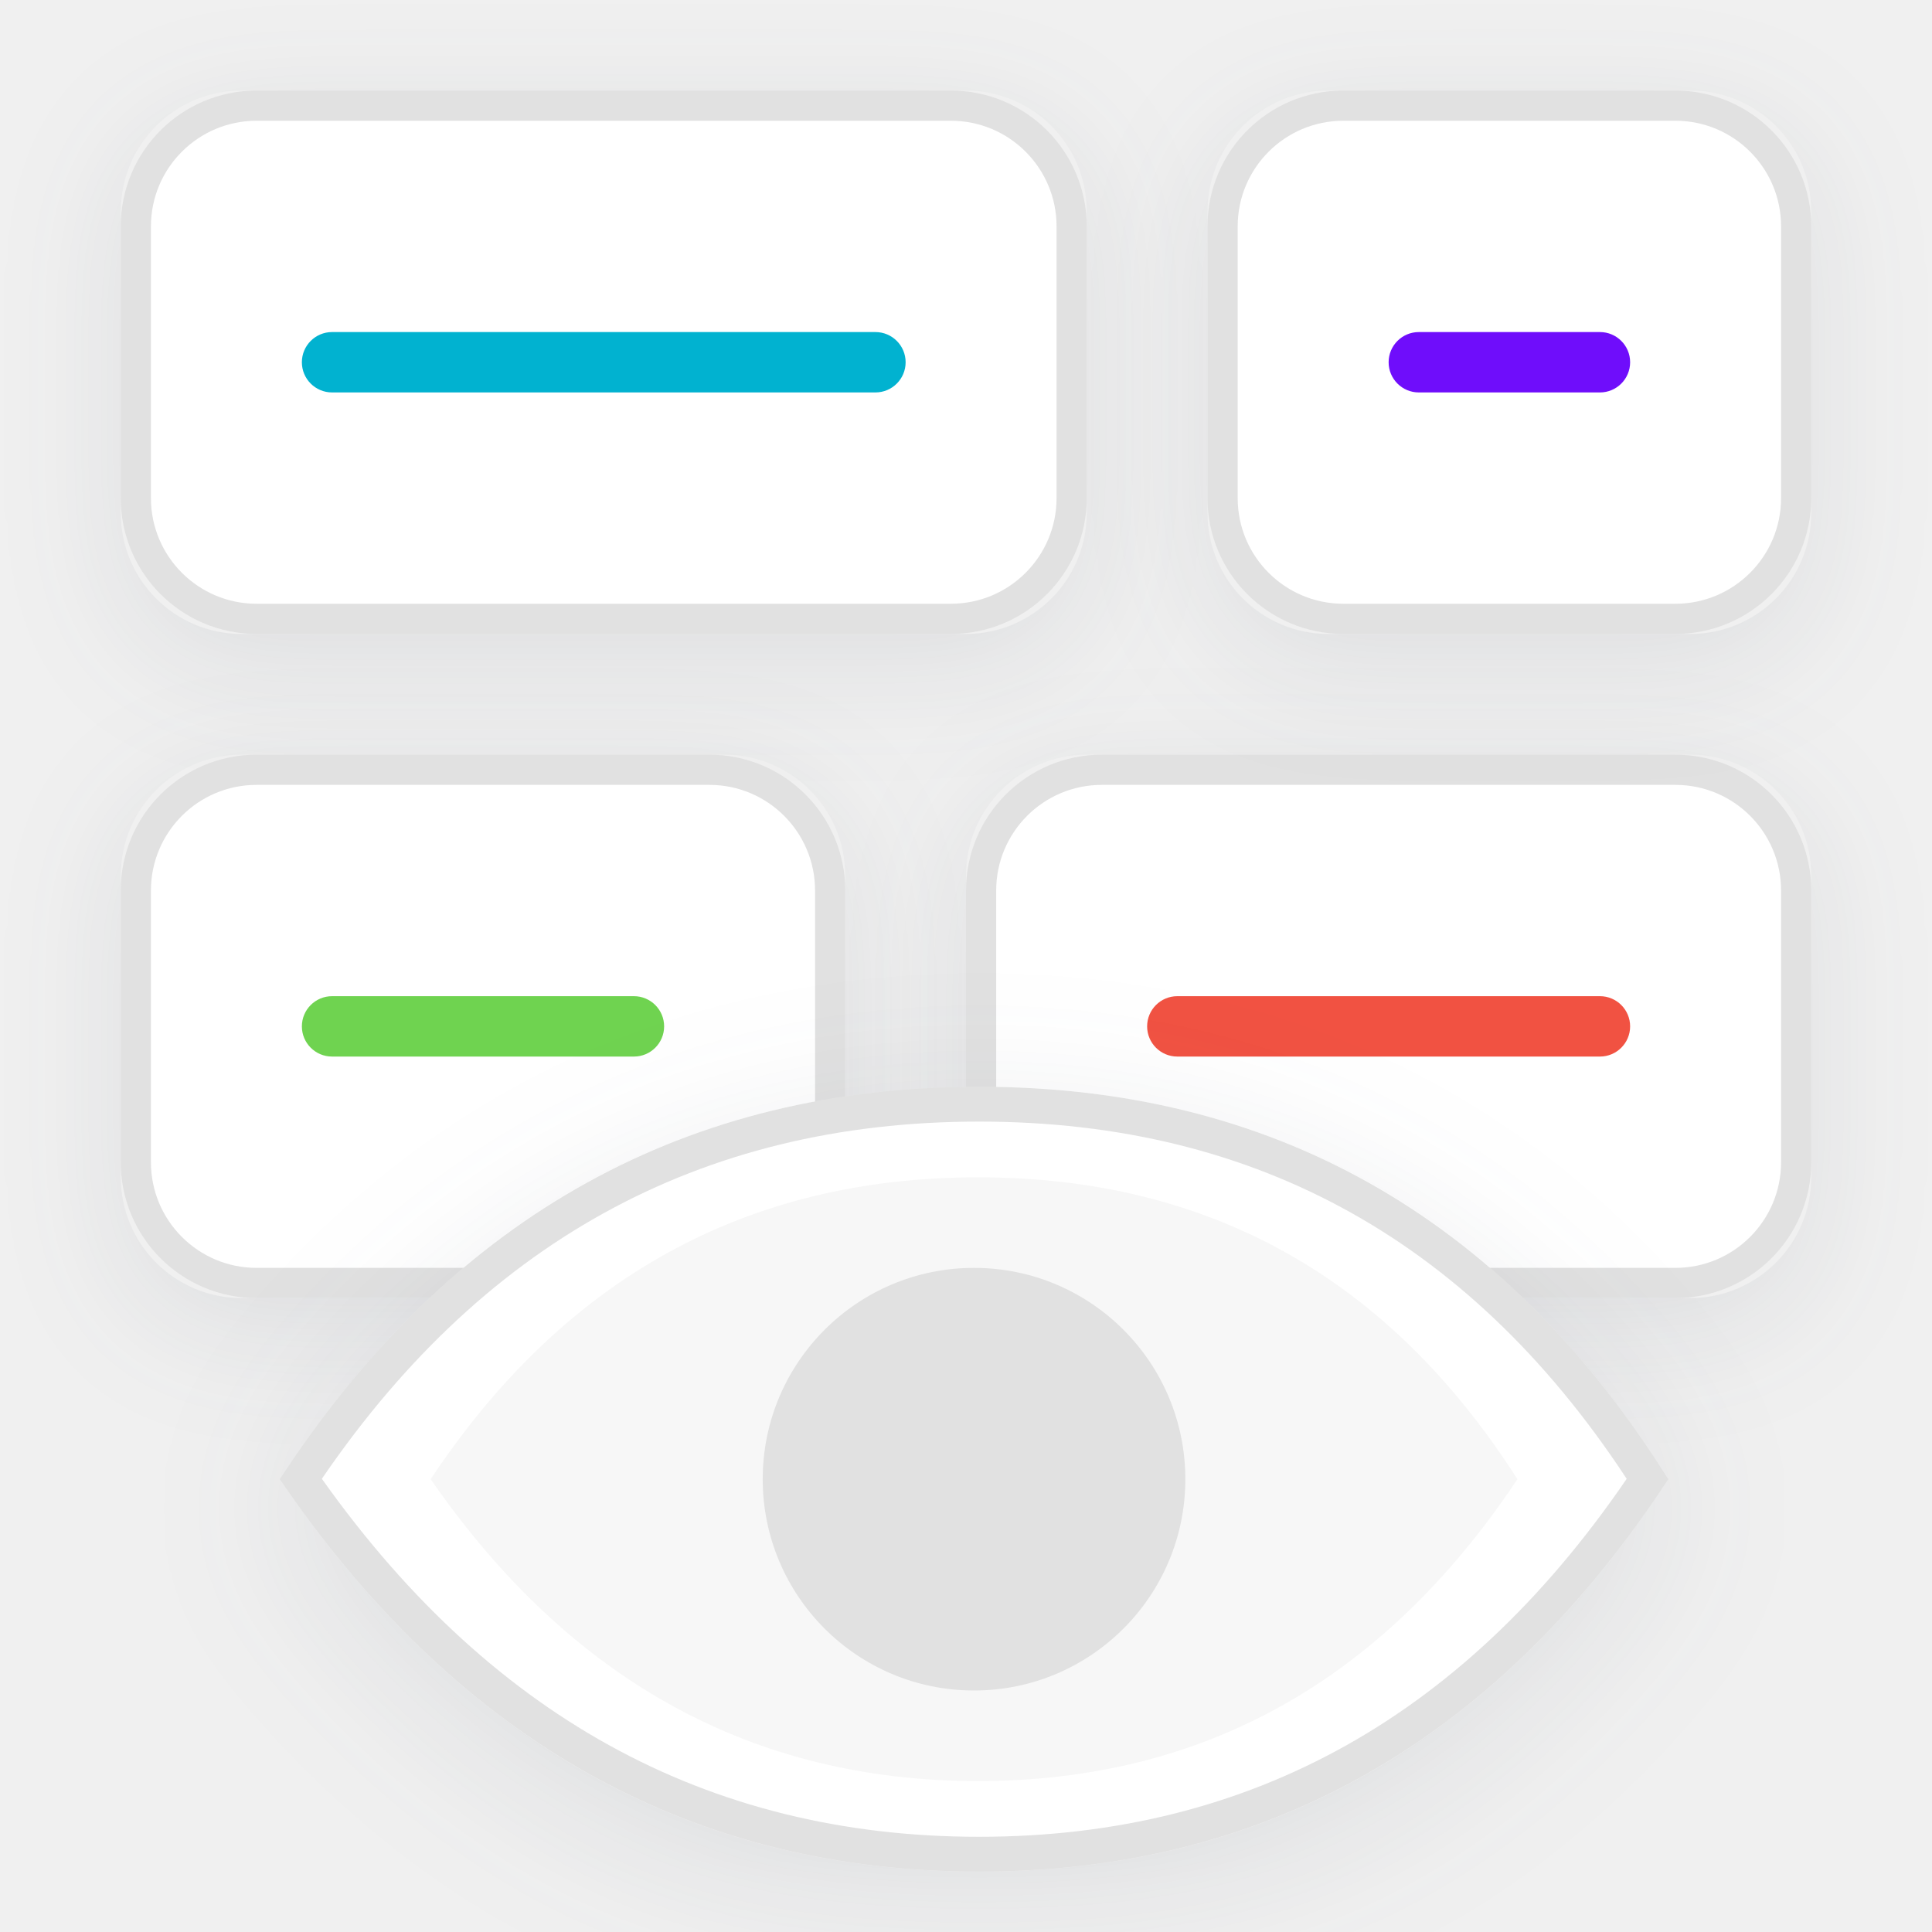
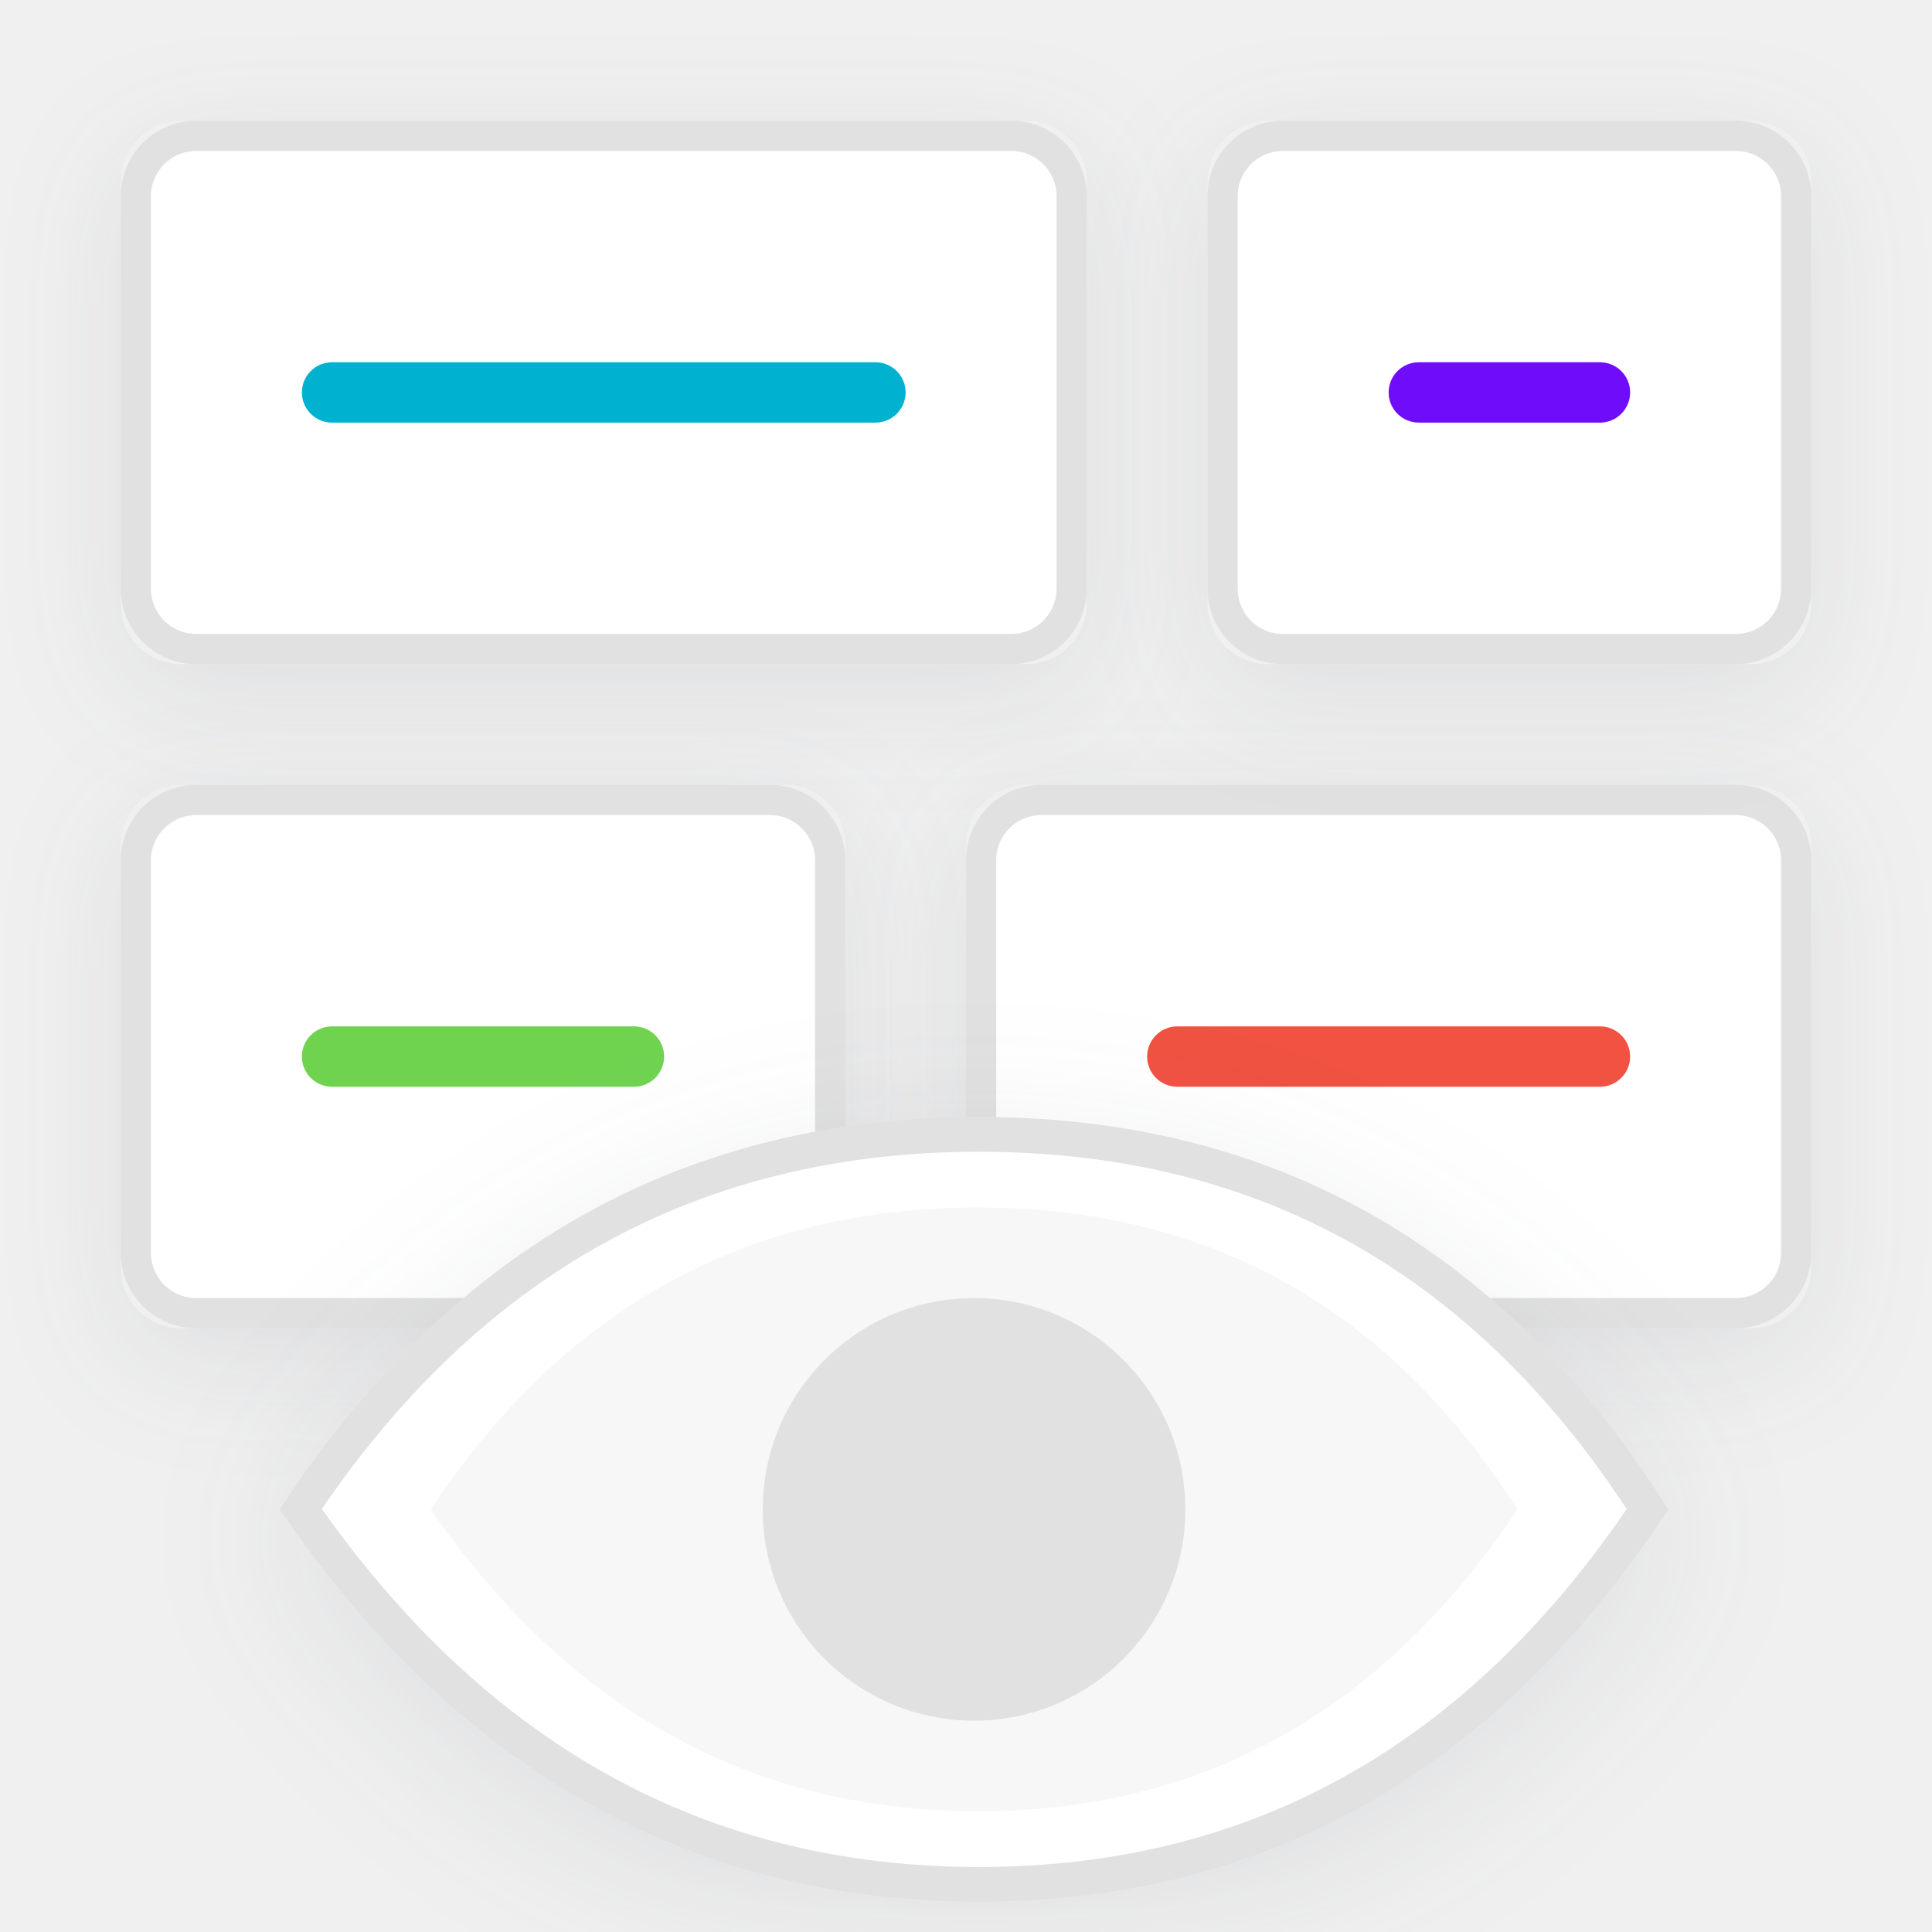
<svg xmlns="http://www.w3.org/2000/svg" xmlns:xlink="http://www.w3.org/1999/xlink" width="64" height="64" viewBox="0 0 64 64">
  <defs>
-     <rect id="b" width="32" height="18" x="0" y="0" rx="4" />
+     <rect id="b" width="32" height="18" x="0" y="0" rx="2" />
    <filter id="a" width="140.6%" height="172.2%" x="-20.3%" y="-30.6%" filterUnits="objectBoundingBox">
      <feOffset dy="1" in="SourceAlpha" result="shadowOffsetOuter1" />
      <feGaussianBlur in="shadowOffsetOuter1" result="shadowBlurOuter1" stdDeviation="2" />
      <feComposite in="shadowBlurOuter1" in2="SourceAlpha" operator="out" result="shadowBlurOuter1" />
      <feColorMatrix in="shadowBlurOuter1" values="0 0 0 0 0.22 0 0 0 0 0.259 0 0 0 0 0.329 0 0 0 0.1 0" />
    </filter>
-     <rect id="d" width="28" height="18" x="0" y="0" rx="4" />
+     <rect id="d" width="28" height="18" x="0" y="0" rx="2" />
    <filter id="c" width="146.4%" height="172.2%" x="-23.2%" y="-30.6%" filterUnits="objectBoundingBox">
      <feOffset dy="1" in="SourceAlpha" result="shadowOffsetOuter1" />
      <feGaussianBlur in="shadowOffsetOuter1" result="shadowBlurOuter1" stdDeviation="2" />
      <feComposite in="shadowBlurOuter1" in2="SourceAlpha" operator="out" result="shadowBlurOuter1" />
      <feColorMatrix in="shadowBlurOuter1" values="0 0 0 0 0.22 0 0 0 0 0.259 0 0 0 0 0.329 0 0 0 0.1 0" />
    </filter>
-     <rect id="f" width="20" height="18" x="0" y="0" rx="4" />
+     <rect id="f" width="20" height="18" x="0" y="0" rx="2" />
    <filter id="e" width="165%" height="172.2%" x="-32.5%" y="-30.6%" filterUnits="objectBoundingBox">
      <feOffset dy="1" in="SourceAlpha" result="shadowOffsetOuter1" />
      <feGaussianBlur in="shadowOffsetOuter1" result="shadowBlurOuter1" stdDeviation="2" />
      <feComposite in="shadowBlurOuter1" in2="SourceAlpha" operator="out" result="shadowBlurOuter1" />
      <feColorMatrix in="shadowBlurOuter1" values="0 0 0 0 0.22 0 0 0 0 0.259 0 0 0 0 0.329 0 0 0 0.1 0" />
    </filter>
-     <rect id="h" width="24" height="18" x="0" y="0" rx="4" />
+     <rect id="h" width="24" height="18" x="0" y="0" rx="2" />
    <filter id="g" width="154.2%" height="172.2%" x="-27.1%" y="-30.6%" filterUnits="objectBoundingBox">
      <feOffset dy="1" in="SourceAlpha" result="shadowOffsetOuter1" />
      <feGaussianBlur in="shadowOffsetOuter1" result="shadowBlurOuter1" stdDeviation="2" />
      <feComposite in="shadowBlurOuter1" in2="SourceAlpha" operator="out" result="shadowBlurOuter1" />
      <feColorMatrix in="shadowBlurOuter1" values="0 0 0 0 0.22 0 0 0 0 0.259 0 0 0 0 0.329 0 0 0 0.1 0" />
    </filter>
    <path id="j" d="M23.432 26c9.548 0 17.16-4.333 22.834-13C40.828 4.333 33.217 0 23.432 0S5.925 4.333.266 13c5.896 8.667 13.618 13 23.166 13z" />
    <filter id="i" width="134.8%" height="161.5%" x="-17.4%" y="-26.9%" filterUnits="objectBoundingBox">
      <feOffset dy="1" in="SourceAlpha" result="shadowOffsetOuter1" />
      <feGaussianBlur in="shadowOffsetOuter1" result="shadowBlurOuter1" stdDeviation="2.5" />
      <feComposite in="shadowBlurOuter1" in2="SourceAlpha" operator="out" result="shadowBlurOuter1" />
      <feColorMatrix in="shadowBlurOuter1" values="0 0 0 0 0.22 0 0 0 0 0.259 0 0 0 0 0.329 0 0 0 0.1 0" />
    </filter>
  </defs>
  <g fill="none" fill-rule="evenodd">
-     <g transform="translate(4 3)">
+     <g transform="translate(4 4)">
      <use fill="#000" filter="url(#a)" xlink:href="#b" />
-       <rect width="31" height="17" x=".5" y=".5" fill="#FFF" stroke="#E1E1E1" stroke-linejoin="square" rx="4" />
+       <rect width="31" height="17" x=".5" y=".5" fill="#FFF" stroke="#E1E1E1" stroke-linejoin="square" rx="2" />
      <rect width="20" height="2" x="6" y="8" fill="#01B2D0" rx="1" />
    </g>
-     <g transform="translate(32 25)">
+     <g transform="translate(32 26)">
      <use fill="#000" filter="url(#c)" xlink:href="#d" />
-       <rect width="27" height="17" x=".5" y=".5" fill="#FFF" stroke="#E1E1E1" stroke-linejoin="square" rx="4" />
+       <rect width="27" height="17" x=".5" y=".5" fill="#FFF" stroke="#E1E1E1" stroke-linejoin="square" rx="2" />
      <rect width="16" height="2" x="6" y="8" fill="#F15242" rx="1" />
    </g>
-     <g transform="translate(40 3)">
+     <g transform="translate(40 4)">
      <use fill="#000" filter="url(#e)" xlink:href="#f" />
-       <rect width="19" height="17" x=".5" y=".5" fill="#FFF" stroke="#E1E1E1" stroke-linejoin="square" rx="4" />
+       <rect width="19" height="17" x=".5" y=".5" fill="#FFF" stroke="#E1E1E1" stroke-linejoin="square" rx="2" />
      <rect width="8" height="2" x="6" y="8" fill="#6F0DFB" rx="1" />
    </g>
-     <g transform="translate(4 25)">
+     <g transform="translate(4 26)">
      <use fill="#000" filter="url(#g)" xlink:href="#h" />
-       <rect width="23" height="17" x=".5" y=".5" fill="#FFF" stroke="#E1E1E1" stroke-linejoin="square" rx="4" />
+       <rect width="23" height="17" x=".5" y=".5" fill="#FFF" stroke="#E1E1E1" stroke-linejoin="square" rx="2" />
      <rect width="12" height="2" x="6" y="8" fill="#6FD350" rx="1" />
    </g>
-     <g transform="translate(9 36)">
+     <g transform="translate(9 37)">
      <use fill="#000" filter="url(#i)" xlink:href="#j" />
      <path fill="#FFF" stroke="#E1E1E1" stroke-linejoin="square" stroke-width="1.154" d="M23.432.577C13.97.577 6.483 4.722.962 12.993c5.746 8.277 13.231 12.43 22.47 12.43 9.237 0 16.614-4.152 22.146-12.429C40.27 4.721 32.892.577 23.432.577z" />
      <path fill="#F7F7F7" d="M23.396 23c7.473 0 13.43-3.333 17.87-10C37.01 6.333 31.054 3 23.396 3 15.738 3 9.695 6.333 5.266 13c4.614 6.667 10.657 10 18.13 10z" />
      <circle cx="23.266" cy="13" r="7" fill="#E1E1E1" />
    </g>
  </g>
</svg>
